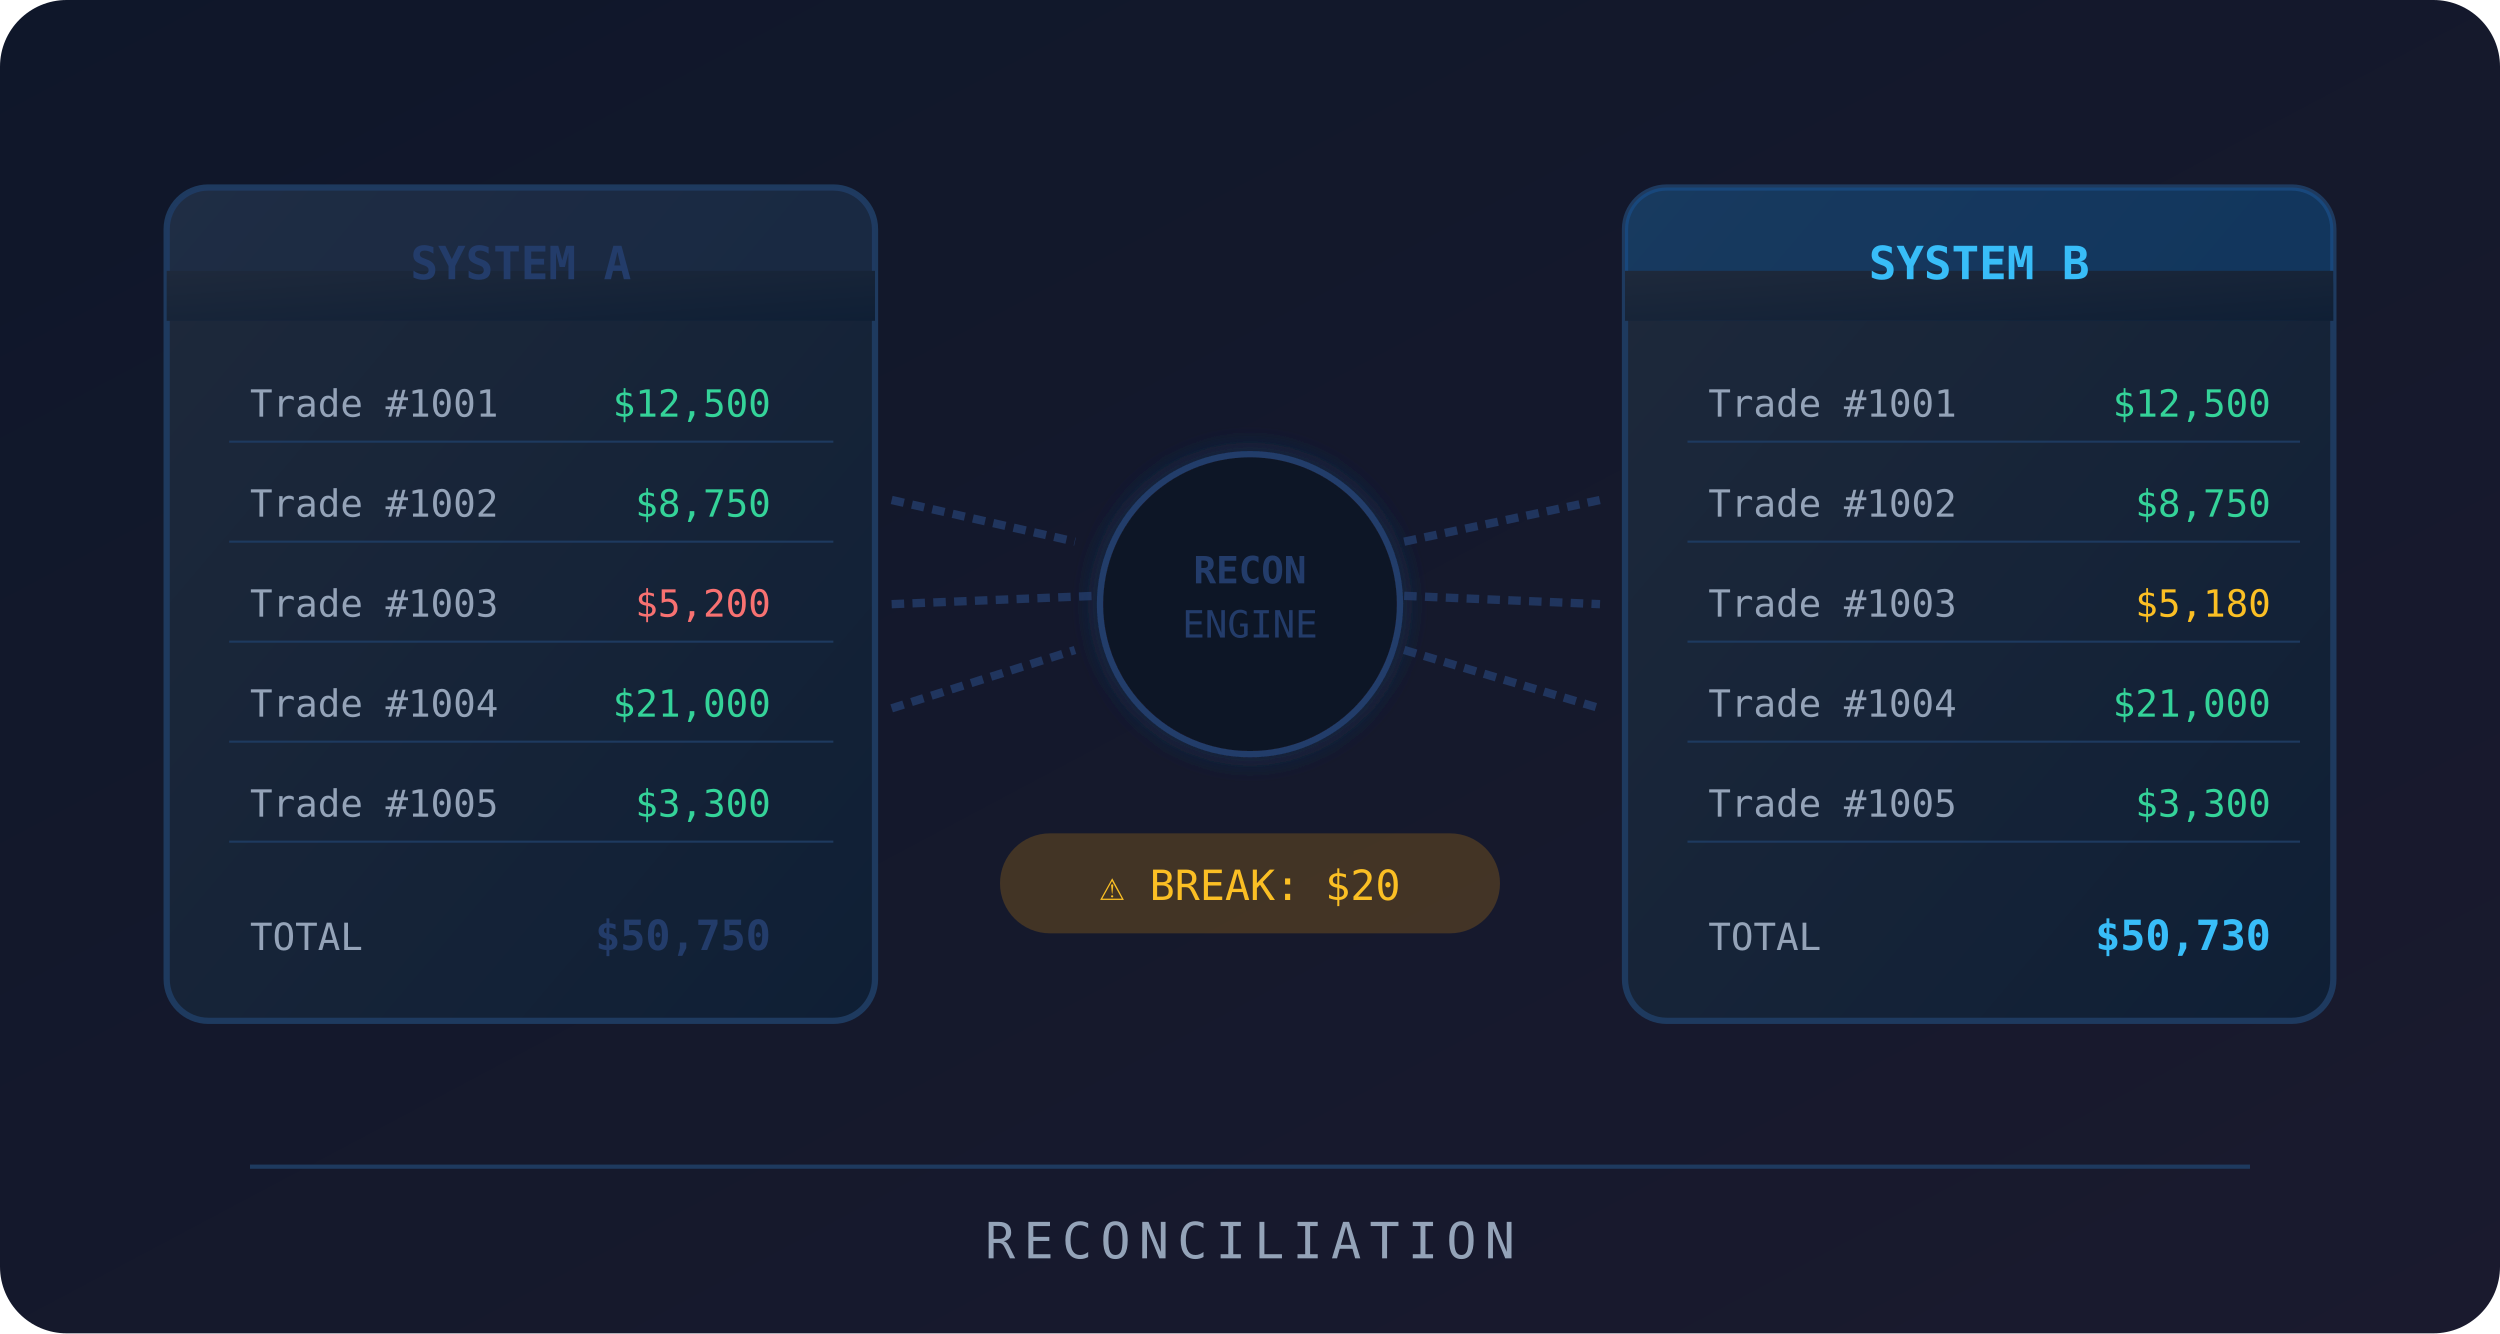
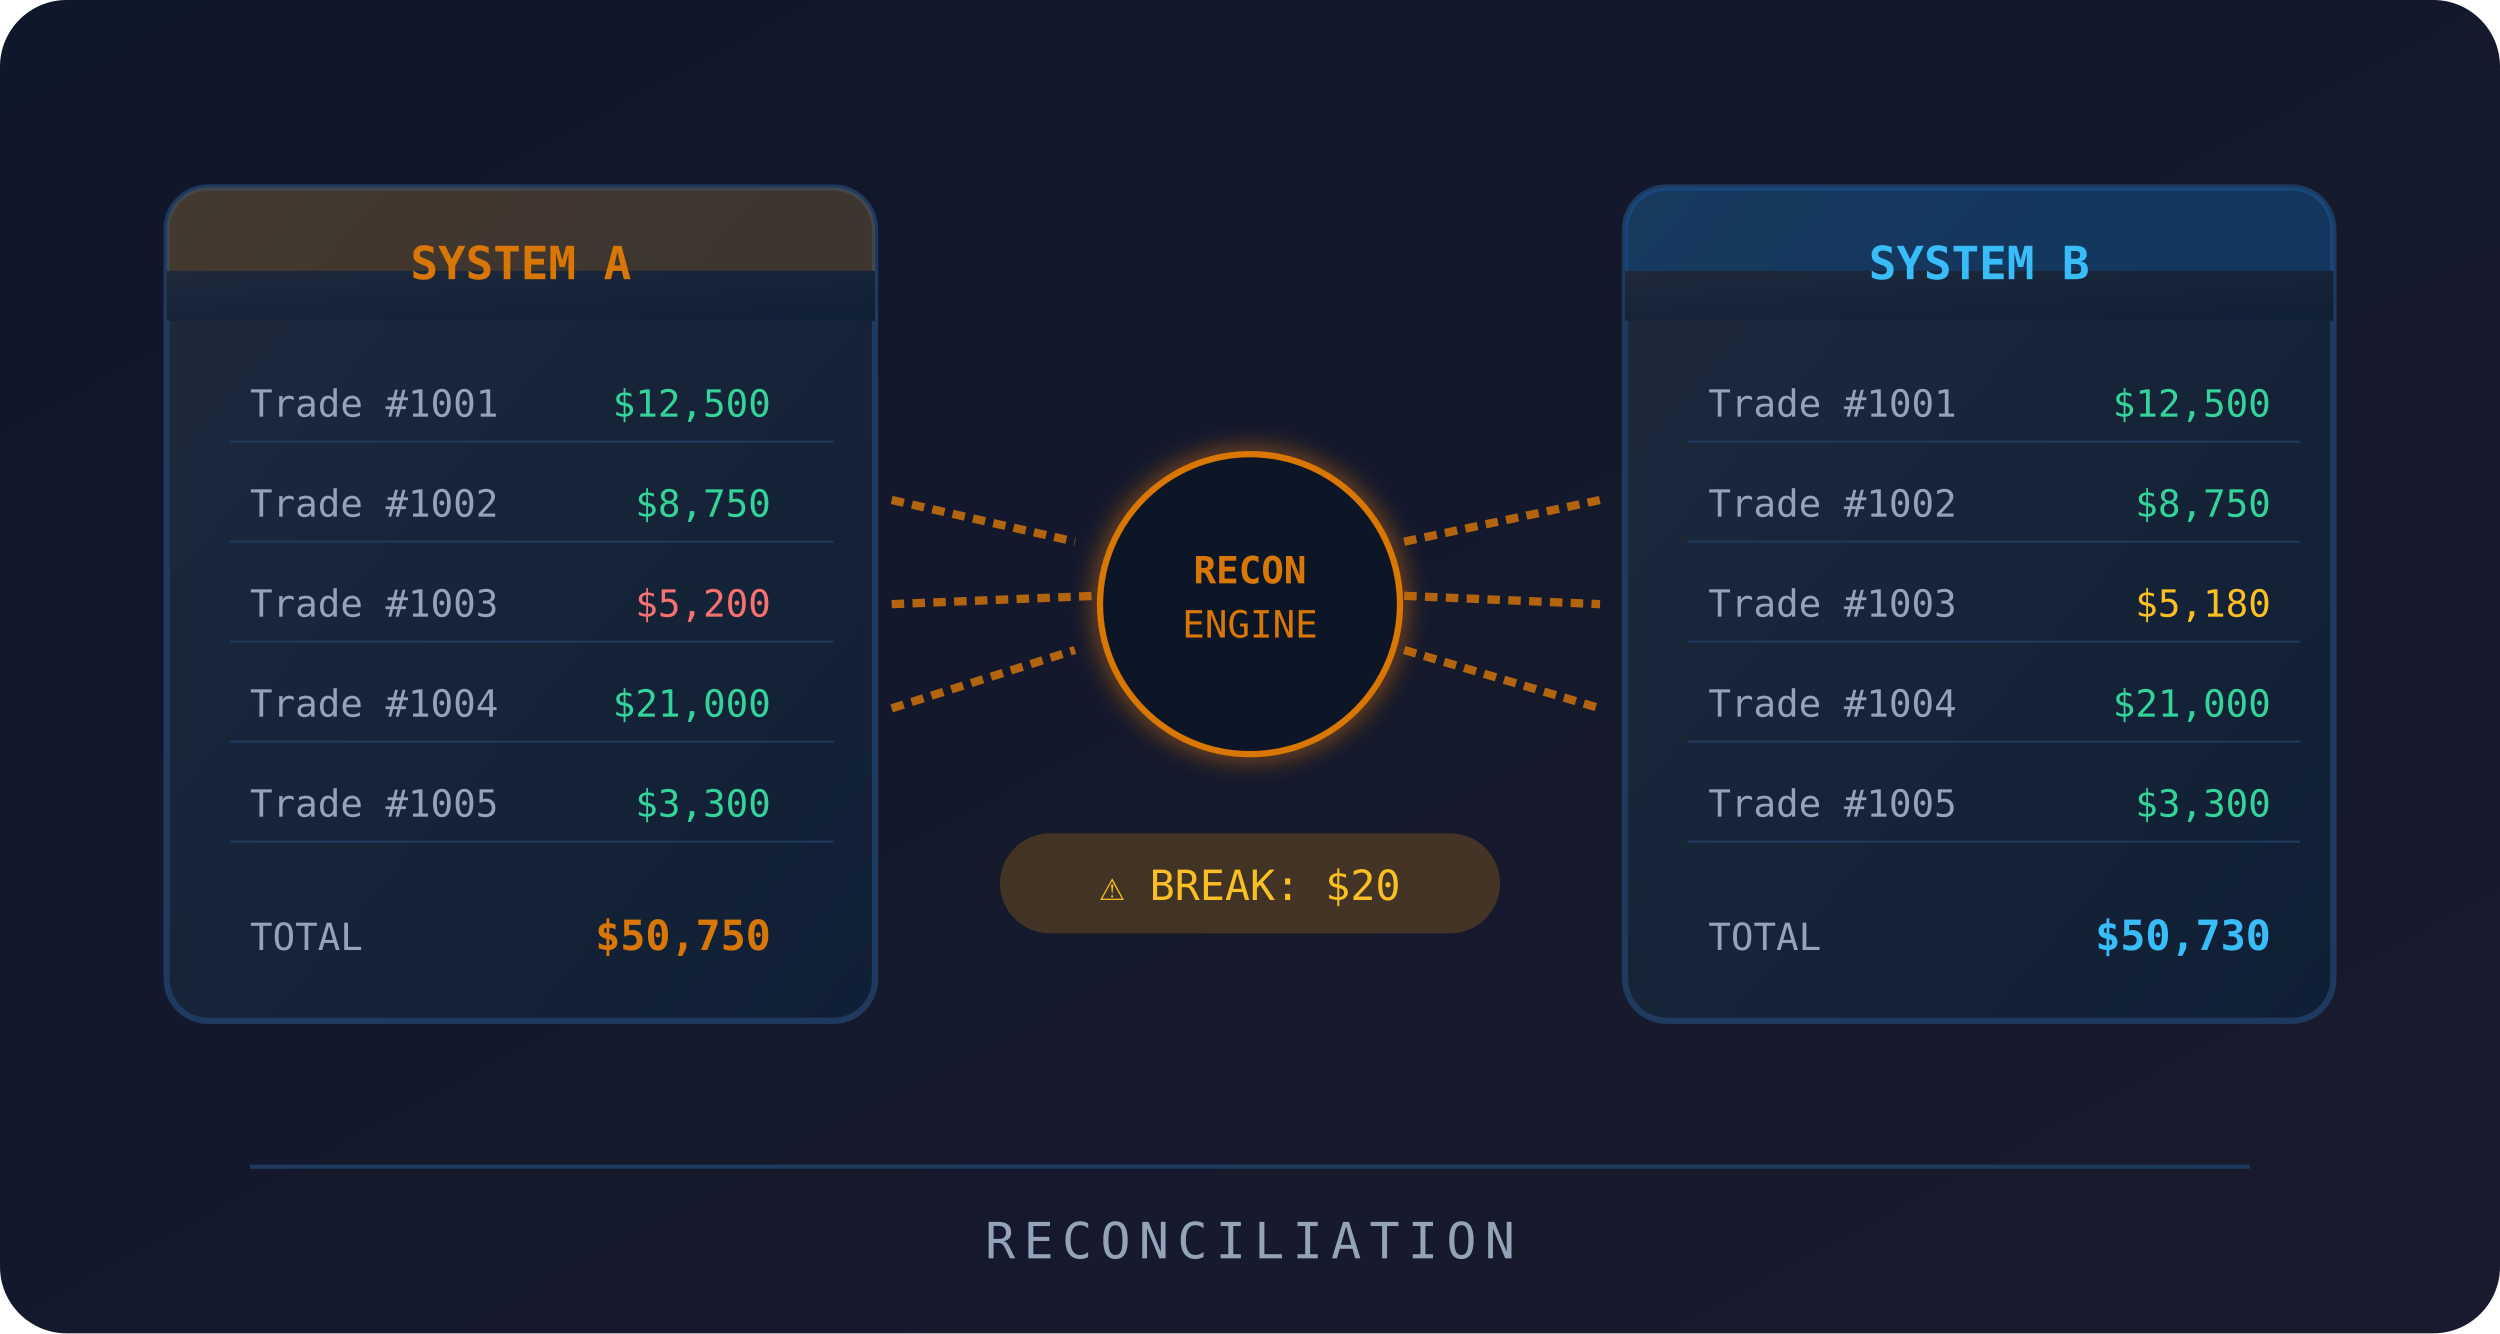
<svg xmlns="http://www.w3.org/2000/svg" width="600" height="320" viewBox="0 0 600 320">
  <defs>
    <linearGradient id="bg4" x1="0%" y1="0%" x2="100%" y2="100%">
      <stop offset="0%" style="stop-color:#0f172a" />
      <stop offset="100%" style="stop-color:#1a1a2e" />
    </linearGradient>
    <linearGradient id="boxGrad" x1="0%" y1="0%" x2="100%" y2="100%">
      <stop offset="0%" style="stop-color:#1e293b" />
      <stop offset="100%" style="stop-color:#0f1f35" />
    </linearGradient>
    <linearGradient id="arrowGrad" x1="0%" y1="0%" x2="100%" y2="0%">
-       <stop offset="0%" style="stop-color:#233c6a" />
-       <stop offset="100%" style="stop-color:#233c6a" />
+       <stop offset="0%" style="stop-color:#d97706" />
+       <stop offset="100%" style="stop-color:#d97706" />
    </linearGradient>
    <filter id="glow4">
      <feGaussianBlur stdDeviation="3" result="coloredBlur" />
      <feMerge>
        <feMergeNode in="coloredBlur" />
        <feMergeNode in="SourceGraphic" />
      </feMerge>
    </filter>
  </defs>
  <rect width="600" height="320" fill="url(#bg4)" rx="16" />
  <rect x="40" y="45" width="170" height="200" rx="10" fill="url(#boxGrad)" stroke="#1e3a5f" stroke-width="1.5" />
-   <rect x="40" y="45" width="170" height="32" rx="10" fill="#233c6a" opacity="0.2" />
+   <rect x="40" y="45" width="170" height="32" rx="10" fill="#d97706" opacity="0.2" />
  <rect x="40" y="65" width="170" height="12" fill="url(#boxGrad)" />
-   <text x="125" y="67" fill="#233c6a" font-size="11" font-family="monospace" text-anchor="middle" font-weight="bold">SYSTEM A</text>
+   <text x="125" y="67" fill="#d97706" font-size="11" font-family="monospace" text-anchor="middle" font-weight="bold">SYSTEM A</text>
  <text x="60" y="100" fill="#94a3b8" font-size="9" font-family="monospace">Trade #1001</text>
  <text x="185" y="100" fill="#34d399" font-size="9" font-family="monospace" text-anchor="end">$12,500</text>
  <line x1="55" y1="106" x2="200" y2="106" stroke="#1e3a5f" stroke-width="0.5" />
  <text x="60" y="124" fill="#94a3b8" font-size="9" font-family="monospace">Trade #1002</text>
  <text x="185" y="124" fill="#34d399" font-size="9" font-family="monospace" text-anchor="end">$8,750</text>
  <line x1="55" y1="130" x2="200" y2="130" stroke="#1e3a5f" stroke-width="0.5" />
  <text x="60" y="148" fill="#94a3b8" font-size="9" font-family="monospace">Trade #1003</text>
  <text x="185" y="148" fill="#f87171" font-size="9" font-family="monospace" text-anchor="end">$5,200</text>
  <line x1="55" y1="154" x2="200" y2="154" stroke="#1e3a5f" stroke-width="0.5" />
  <text x="60" y="172" fill="#94a3b8" font-size="9" font-family="monospace">Trade #1004</text>
  <text x="185" y="172" fill="#34d399" font-size="9" font-family="monospace" text-anchor="end">$21,000</text>
  <line x1="55" y1="178" x2="200" y2="178" stroke="#1e3a5f" stroke-width="0.5" />
  <text x="60" y="196" fill="#94a3b8" font-size="9" font-family="monospace">Trade #1005</text>
  <text x="185" y="196" fill="#34d399" font-size="9" font-family="monospace" text-anchor="end">$3,300</text>
  <line x1="55" y1="202" x2="200" y2="202" stroke="#1e3a5f" stroke-width="0.5" />
  <text x="60" y="228" fill="#94a3b8" font-size="9" font-family="monospace">TOTAL</text>
-   <text x="185" y="228" fill="#233c6a" font-size="10" font-family="monospace" text-anchor="end" font-weight="bold">$50,750</text>
+   <text x="185" y="228" fill="#d97706" font-size="10" font-family="monospace" text-anchor="end" font-weight="bold">$50,750</text>
  <rect x="390" y="45" width="170" height="200" rx="10" fill="url(#boxGrad)" stroke="#1e3a5f" stroke-width="1.5" />
  <rect x="390" y="45" width="170" height="32" rx="10" fill="#007CF0" opacity="0.2" />
  <rect x="390" y="65" width="170" height="12" fill="url(#boxGrad)" />
  <text x="475" y="67" fill="#38bdf8" font-size="11" font-family="monospace" text-anchor="middle" font-weight="bold">SYSTEM B</text>
  <text x="410" y="100" fill="#94a3b8" font-size="9" font-family="monospace">Trade #1001</text>
  <text x="545" y="100" fill="#34d399" font-size="9" font-family="monospace" text-anchor="end">$12,500</text>
  <line x1="405" y1="106" x2="552" y2="106" stroke="#1e3a5f" stroke-width="0.5" />
  <text x="410" y="124" fill="#94a3b8" font-size="9" font-family="monospace">Trade #1002</text>
  <text x="545" y="124" fill="#34d399" font-size="9" font-family="monospace" text-anchor="end">$8,750</text>
  <line x1="405" y1="130" x2="552" y2="130" stroke="#1e3a5f" stroke-width="0.5" />
  <text x="410" y="148" fill="#94a3b8" font-size="9" font-family="monospace">Trade #1003</text>
  <text x="545" y="148" fill="#fbbf24" font-size="9" font-family="monospace" text-anchor="end">$5,180</text>
  <line x1="405" y1="154" x2="552" y2="154" stroke="#1e3a5f" stroke-width="0.5" />
  <text x="410" y="172" fill="#94a3b8" font-size="9" font-family="monospace">Trade #1004</text>
  <text x="545" y="172" fill="#34d399" font-size="9" font-family="monospace" text-anchor="end">$21,000</text>
  <line x1="405" y1="178" x2="552" y2="178" stroke="#1e3a5f" stroke-width="0.5" />
  <text x="410" y="196" fill="#94a3b8" font-size="9" font-family="monospace">Trade #1005</text>
  <text x="545" y="196" fill="#34d399" font-size="9" font-family="monospace" text-anchor="end">$3,300</text>
  <line x1="405" y1="202" x2="552" y2="202" stroke="#1e3a5f" stroke-width="0.5" />
  <text x="410" y="228" fill="#94a3b8" font-size="9" font-family="monospace">TOTAL</text>
  <text x="545" y="228" fill="#38bdf8" font-size="10" font-family="monospace" text-anchor="end" font-weight="bold">$50,730</text>
-   <circle cx="300" cy="145" r="36" fill="#111827" stroke="#233c6a" stroke-width="1.5" filter="url(#glow4)" />
-   <text x="300" y="140" fill="#233c6a" font-size="9" font-family="monospace" text-anchor="middle" font-weight="bold">RECON</text>
-   <text x="300" y="153" fill="#233c6a" font-size="9" font-family="monospace" text-anchor="middle">ENGINE</text>
+   <circle cx="300" cy="145" r="36" fill="#111827" stroke="#d97706" stroke-width="1.5" filter="url(#glow4)" />
+   <text x="300" y="140" fill="#d97706" font-size="9" font-family="monospace" text-anchor="middle" font-weight="bold">RECON</text>
+   <text x="300" y="153" fill="#d97706" font-size="9" font-family="monospace" text-anchor="middle">ENGINE</text>
  <path d="M214,120 L258,130" stroke="url(#arrowGrad)" stroke-width="2" marker-end="url(#arrow)" fill="none" stroke-dasharray="3,2" opacity="0.8" />
  <path d="M214,145 L263,143" stroke="url(#arrowGrad)" stroke-width="2" fill="none" stroke-dasharray="3,2" opacity="0.8" />
  <path d="M214,170 L258,156" stroke="url(#arrowGrad)" stroke-width="2" fill="none" stroke-dasharray="3,2" opacity="0.8" />
  <path d="M337,130 L384,120" stroke="url(#arrowGrad)" stroke-width="2" fill="none" stroke-dasharray="3,2" opacity="0.8" />
  <path d="M337,143 L384,145" stroke="url(#arrowGrad)" stroke-width="2" fill="none" stroke-dasharray="3,2" opacity="0.8" />
  <path d="M337,156 L384,170" stroke="url(#arrowGrad)" stroke-width="2" fill="none" stroke-dasharray="3,2" opacity="0.8" />
  <rect x="240" y="200" width="120" height="24" rx="12" fill="#f59e0b" opacity="0.2" />
  <text x="300" y="216" fill="#fbbf24" font-size="10" font-family="monospace" text-anchor="middle">⚠ BREAK: $20</text>
  <line x1="60" y1="280" x2="540" y2="280" stroke="#1e3a5f" stroke-width="1" />
  <text x="300" y="302" fill="#94a3b8" font-size="12" font-family="monospace" text-anchor="middle" letter-spacing="2">RECONCILIATION</text>
</svg>
